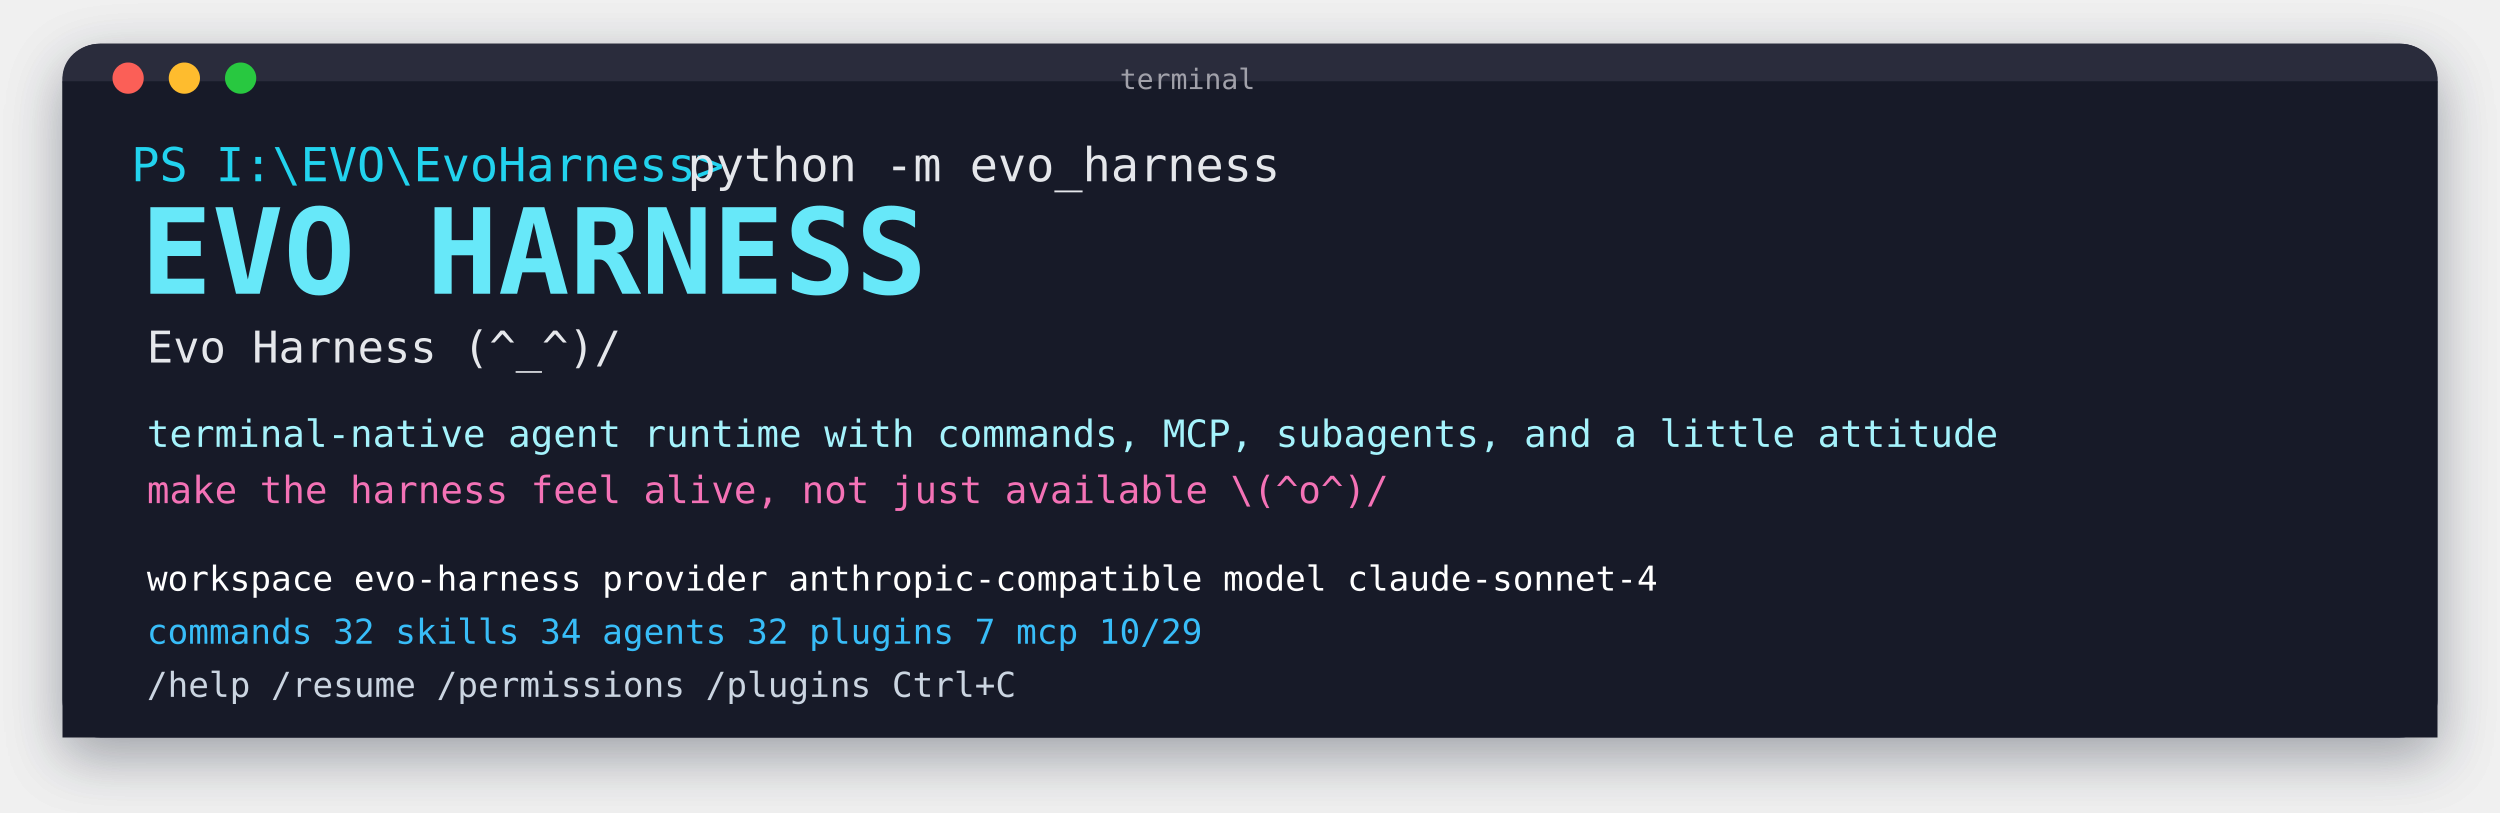
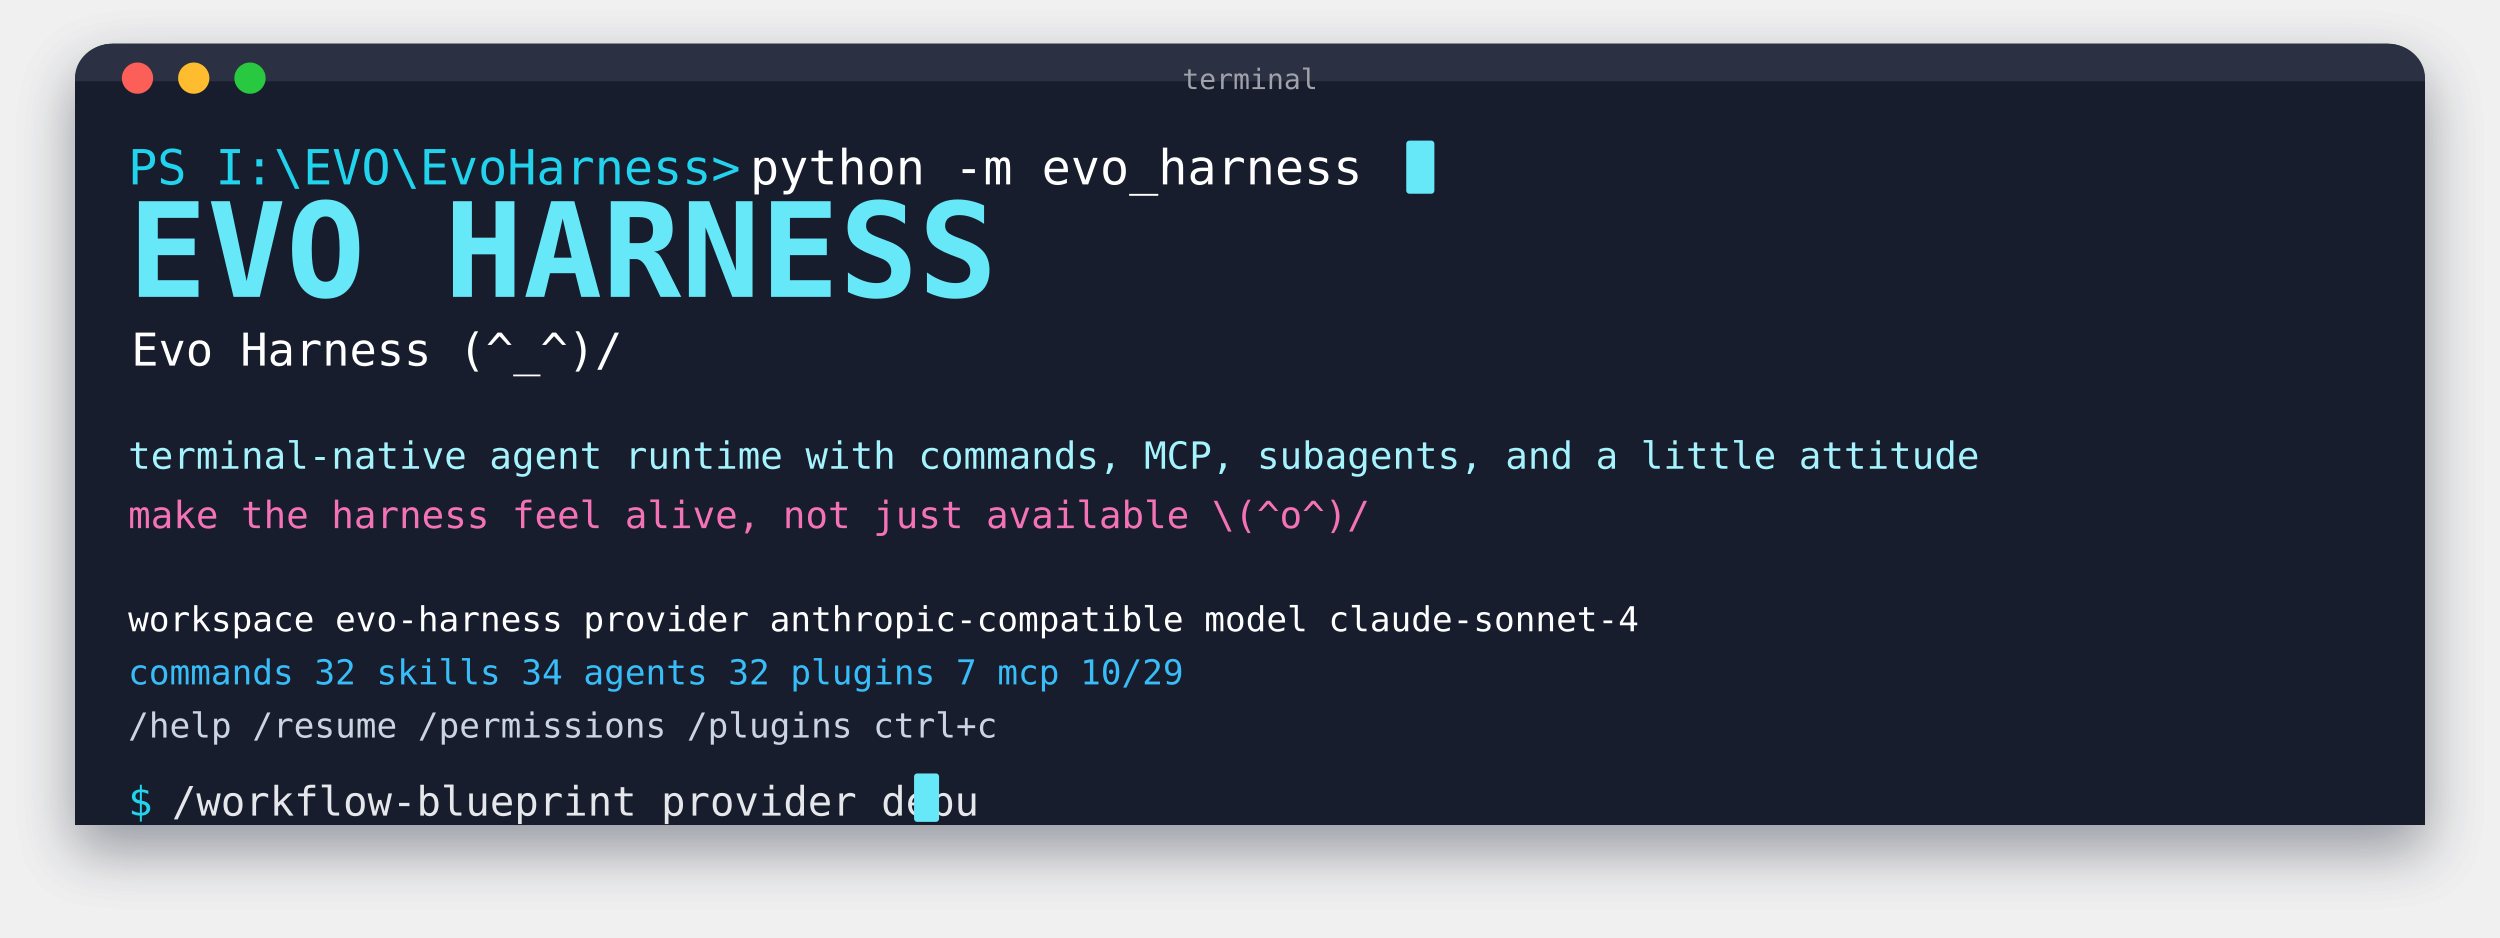
- <svg xmlns="http://www.w3.org/2000/svg" width="1600" height="520" viewBox="0 0 1600 520" fill="none">
+ <svg xmlns="http://www.w3.org/2000/svg" width="1600" height="600" viewBox="0 0 1600 600" fill="none">
  <defs>
-     <linearGradient id="cli-bg" x1="0" y1="0" x2="1600" y2="520" gradientUnits="userSpaceOnUse">
-       <stop stop-color="#131826" />
-       <stop offset="1" stop-color="#0F172A" />
+     <linearGradient id="cli-bg" x1="0" y1="0" x2="1600" y2="600" gradientUnits="userSpaceOnUse">
+       <stop stop-color="#161B2B" />
+       <stop offset="1" stop-color="#111827" />
    </linearGradient>
-     <filter id="cli-shadow" x="0" y="0" width="1600" height="520" filterUnits="userSpaceOnUse" color-interpolation-filters="sRGB">
-       <feOffset dy="12" />
+     <filter id="shadow" x="0" y="0" width="1600" height="600" filterUnits="userSpaceOnUse" color-interpolation-filters="sRGB">
+       <feOffset dy="16" />
      <feGaussianBlur stdDeviation="18" />
-       <feColorMatrix type="matrix" values="0 0 0 0 0.059 0 0 0 0 0.09 0 0 0 0 0.169 0 0 0 0.2 0" />
-       <feBlend mode="normal" in2="BackgroundImageFix" result="effect1_dropShadow_0_2" />
-       <feBlend mode="normal" in="SourceGraphic" in2="effect1_dropShadow_0_2" result="shape" />
+       <feColorMatrix type="matrix" values="0 0 0 0 0.059 0 0 0 0 0.09 0 0 0 0 0.169 0 0 0 0.22 0" />
+       <feBlend mode="normal" in2="BackgroundImageFix" result="effect1_dropShadow_0_10" />
+       <feBlend mode="normal" in="SourceGraphic" in2="effect1_dropShadow_0_10" result="shape" />
    </filter>
  </defs>
-   <g filter="url(#cli-shadow)">
-     <rect x="40" y="28" width="1520" height="444" rx="24" fill="url(#cli-bg)" />
-     <rect x="40" y="28" width="1520" height="44" rx="24" fill="#2A2C3C" />
-     <rect x="40" y="52" width="1520" height="420" rx="0 0 24 24" fill="#171A28" />
+   <g filter="url(#shadow)">
+     <rect x="48" y="28" width="1504" height="500" rx="24" fill="url(#cli-bg)" />
+     <rect x="48" y="28" width="1504" height="44" rx="24" fill="#2B3042" />
+     <rect x="48" y="52" width="1504" height="476" rx="0 0 24 24" fill="#181D2D" />
  </g>
-   <circle cx="82" cy="50" r="10" fill="#FB5F57" />
-   <circle cx="118" cy="50" r="10" fill="#FEBC2E" />
-   <circle cx="154" cy="50" r="10" fill="#28C840" />
-   <text x="760" y="57" fill="#A1A1AA" font-size="18" font-family="Consolas, Menlo, Monaco, monospace" text-anchor="middle">terminal</text>
-   <text x="84" y="116" fill="#22D3EE" font-size="30" font-family="Consolas, Menlo, Monaco, monospace">PS I:\EVO\EvoHarness&gt; </text>
-   <text x="440" y="116" fill="#E5E7EB" font-size="30" font-family="Consolas, Menlo, Monaco, monospace">python -m evo_harness</text>
-   <text x="90" y="188" fill="#67E8F9" font-size="76" font-family="Consolas, Menlo, Monaco, monospace" font-weight="700">EVO HARNESS</text>
-   <text x="94" y="232" fill="#E5E7EB" font-size="28" font-family="Consolas, Menlo, Monaco, monospace">Evo Harness  (^_^)/</text>
-   <text x="94" y="286" fill="#A5F3FC" font-size="24" font-family="Consolas, Menlo, Monaco, monospace">terminal-native agent runtime with commands, MCP, subagents, and a little attitude</text>
-   <text x="94" y="322" fill="#F472B6" font-size="24" font-family="Consolas, Menlo, Monaco, monospace">make the harness feel alive, not just available  \(^o^)/</text>
-   <text x="94" y="378" fill="#FFFFFF" font-size="22" font-family="Consolas, Menlo, Monaco, monospace">workspace  evo-harness     provider  anthropic-compatible     model  claude-sonnet-4</text>
-   <text x="94" y="412" fill="#38BDF8" font-size="22" font-family="Consolas, Menlo, Monaco, monospace">commands  32   skills  34   agents  32   plugins  7   mcp  10/29</text>
-   <text x="94" y="446" fill="#CBD5E1" font-size="22" font-family="Consolas, Menlo, Monaco, monospace">/help   /resume   /permissions   /plugins   Ctrl+C</text>
+   <circle cx="88" cy="50" r="10" fill="#FB5F57" />
+   <circle cx="124" cy="50" r="10" fill="#FEBC2E" />
+   <circle cx="160" cy="50" r="10" fill="#28C840" />
+   <text x="800" y="57" fill="#A1A1AA" font-size="18" font-family="Consolas, Menlo, Monaco, monospace" text-anchor="middle">terminal</text>
+   <text x="82" y="118" fill="#22D3EE" font-size="31" font-family="Consolas, Menlo, Monaco, monospace">PS I:\EVO\EvoHarness&gt; </text>
+   <text x="480" y="118" fill="#FFFFFF" font-size="31" font-family="Consolas, Menlo, Monaco, monospace">python -m evo_harness</text>
+   <rect x="900" y="90" width="18" height="34" rx="2" fill="#67E8F9" />
+   <text x="82" y="190" fill="#67E8F9" font-size="84" font-family="Consolas, Menlo, Monaco, monospace" font-weight="700">EVO HARNESS</text>
+   <text x="84" y="234" fill="#FFFFFF" font-size="29" font-family="Consolas, Menlo, Monaco, monospace">Evo Harness  (^_^)/</text>
+   <text x="82" y="300" fill="#A5F3FC" font-size="24" font-family="Consolas, Menlo, Monaco, monospace">terminal-native agent runtime with commands, MCP, subagents, and a little attitude</text>
+   <text x="82" y="338" fill="#F472B6" font-size="24" font-family="Consolas, Menlo, Monaco, monospace">make the harness feel alive, not just available  \(^o^)/</text>
+   <text x="82" y="404" fill="#FFFFFF" font-size="22" font-family="Consolas, Menlo, Monaco, monospace">workspace  evo-harness    provider  anthropic-compatible    model  claude-sonnet-4</text>
+   <text x="82" y="438" fill="#38BDF8" font-size="22" font-family="Consolas, Menlo, Monaco, monospace">commands  32   skills  34   agents  32   plugins  7   mcp  10/29</text>
+   <text x="82" y="472" fill="#CBD5E1" font-size="22" font-family="Consolas, Menlo, Monaco, monospace">/help   /resume   /permissions   /plugins   ctrl+c</text>
+   <text x="82" y="522" fill="#22D3EE" font-size="26" font-family="Consolas, Menlo, Monaco, monospace">$ </text>
+   <text x="110" y="522" fill="#E5E7EB" font-size="26" font-family="Consolas, Menlo, Monaco, monospace">/workflow-blueprint provider debu</text>
+   <rect x="585" y="495" width="16" height="31" rx="2" fill="#67E8F9" />
</svg>
